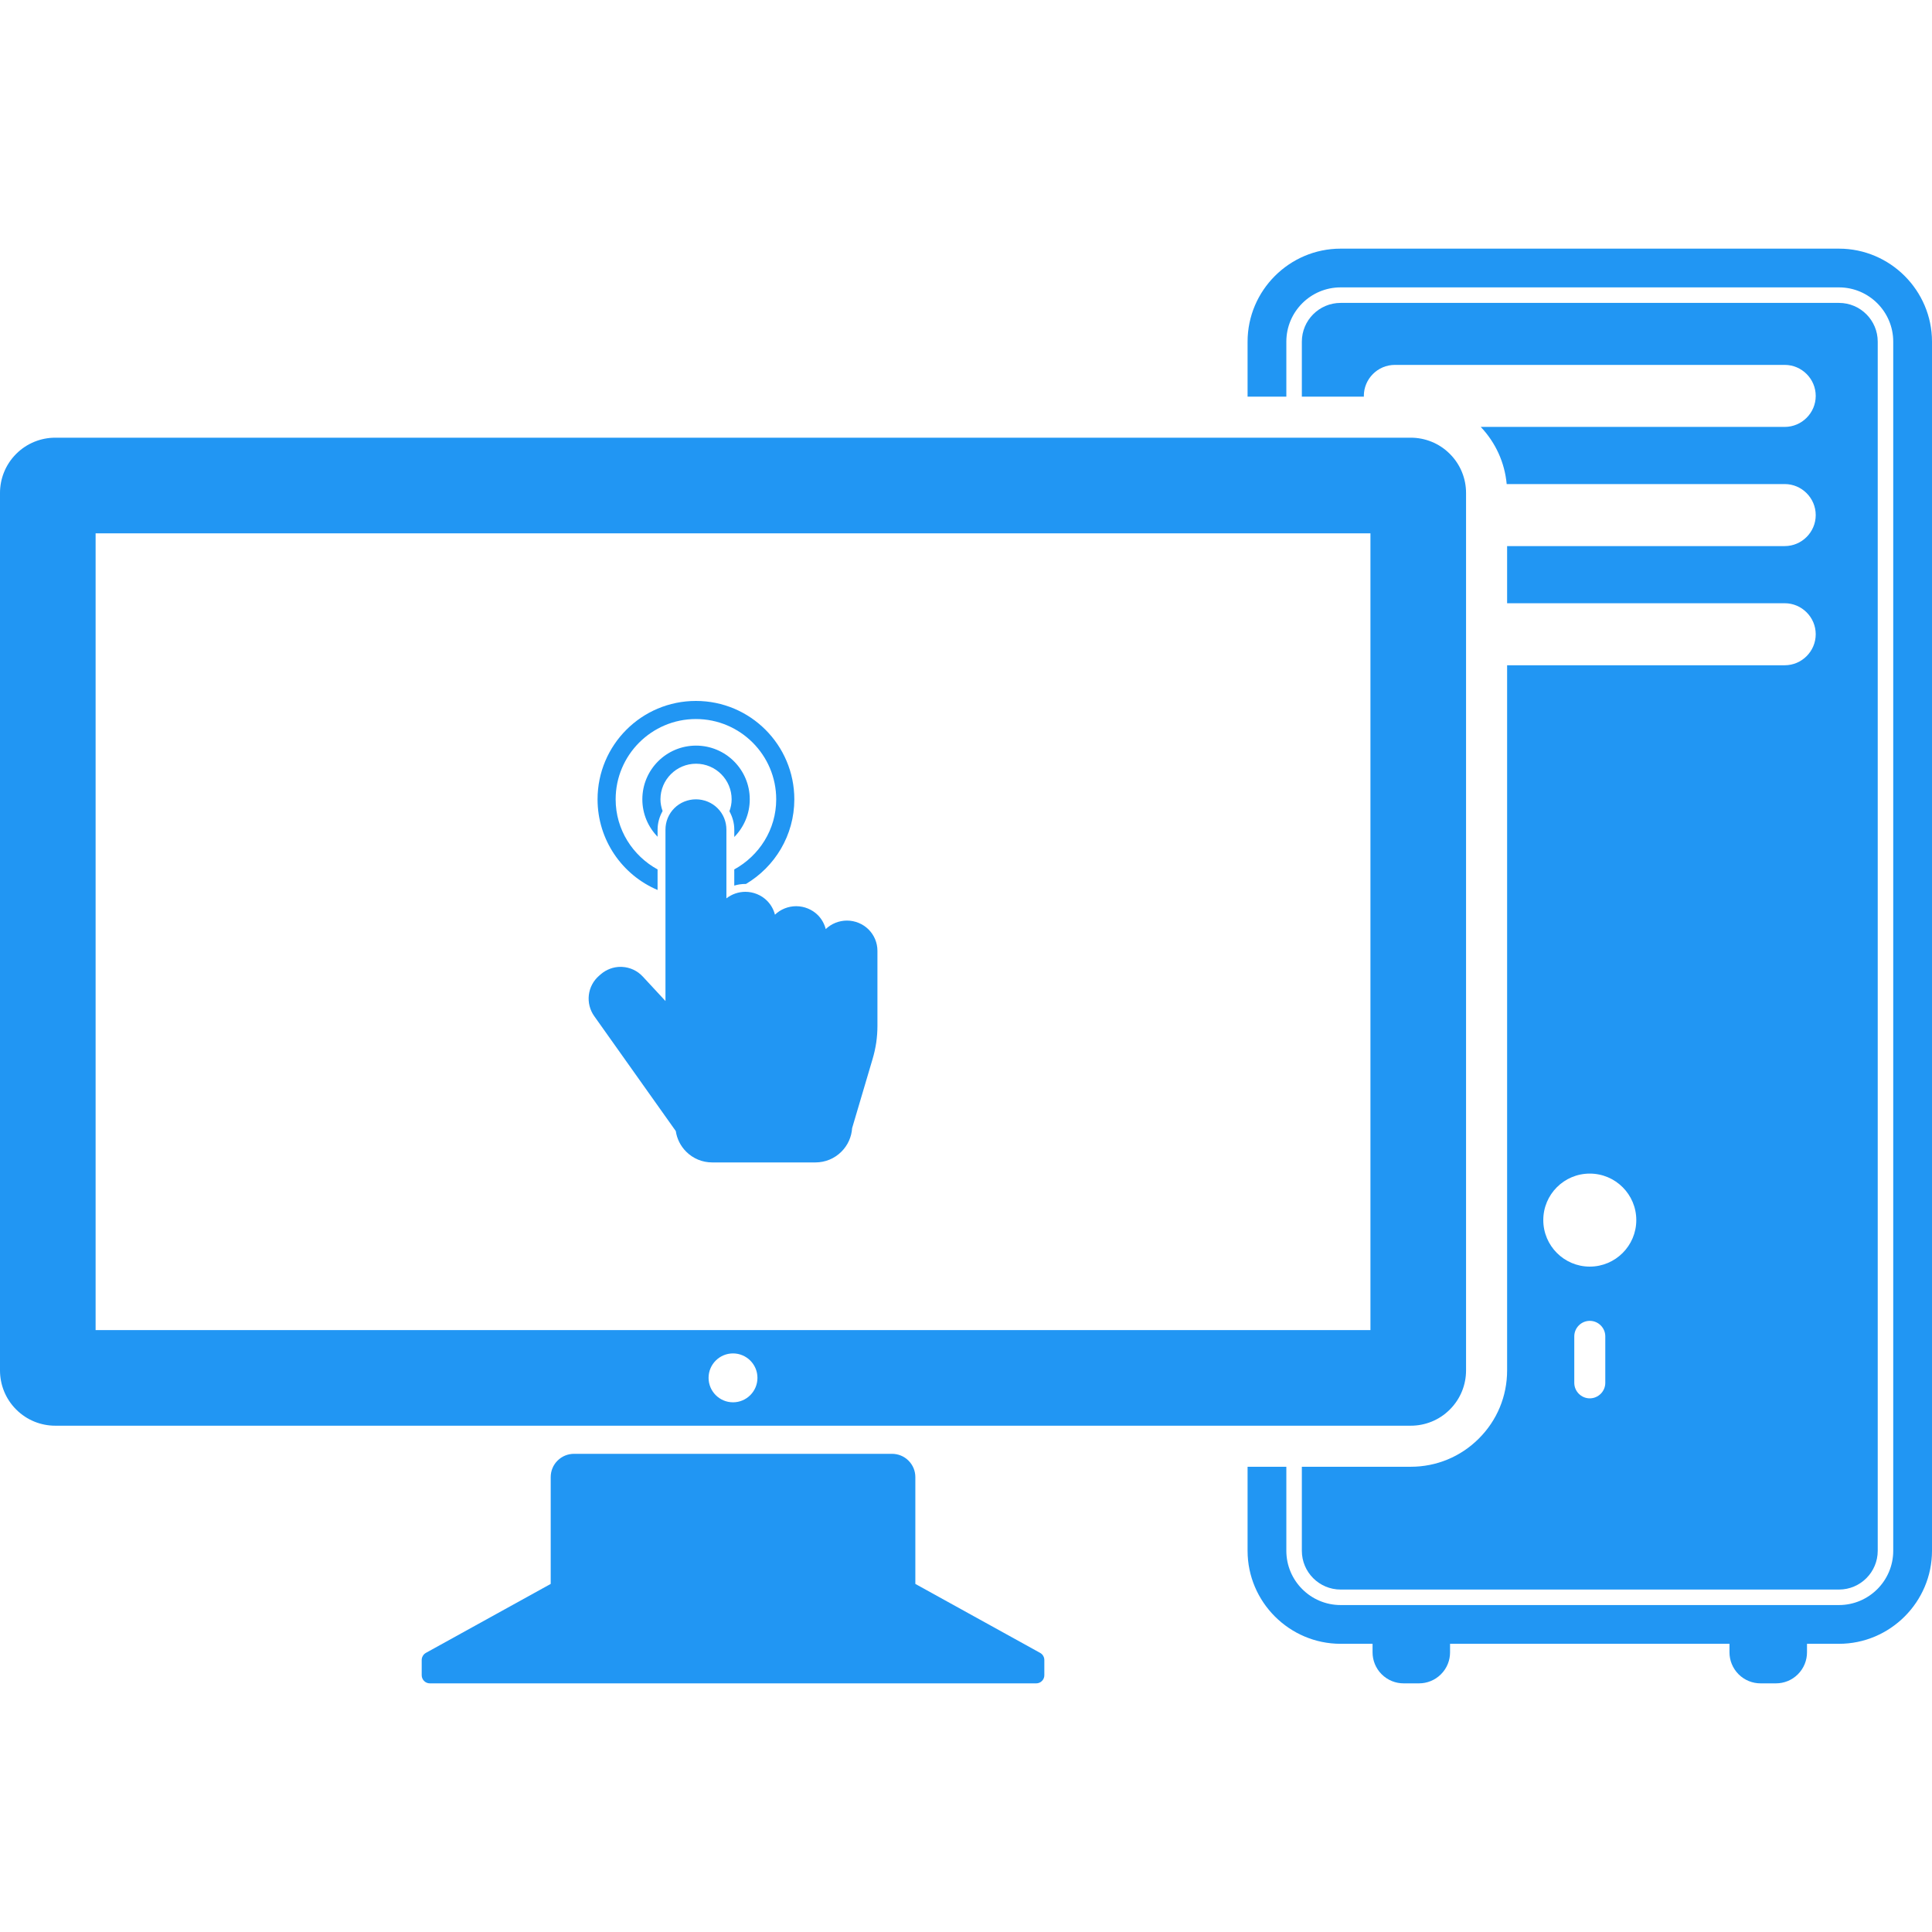
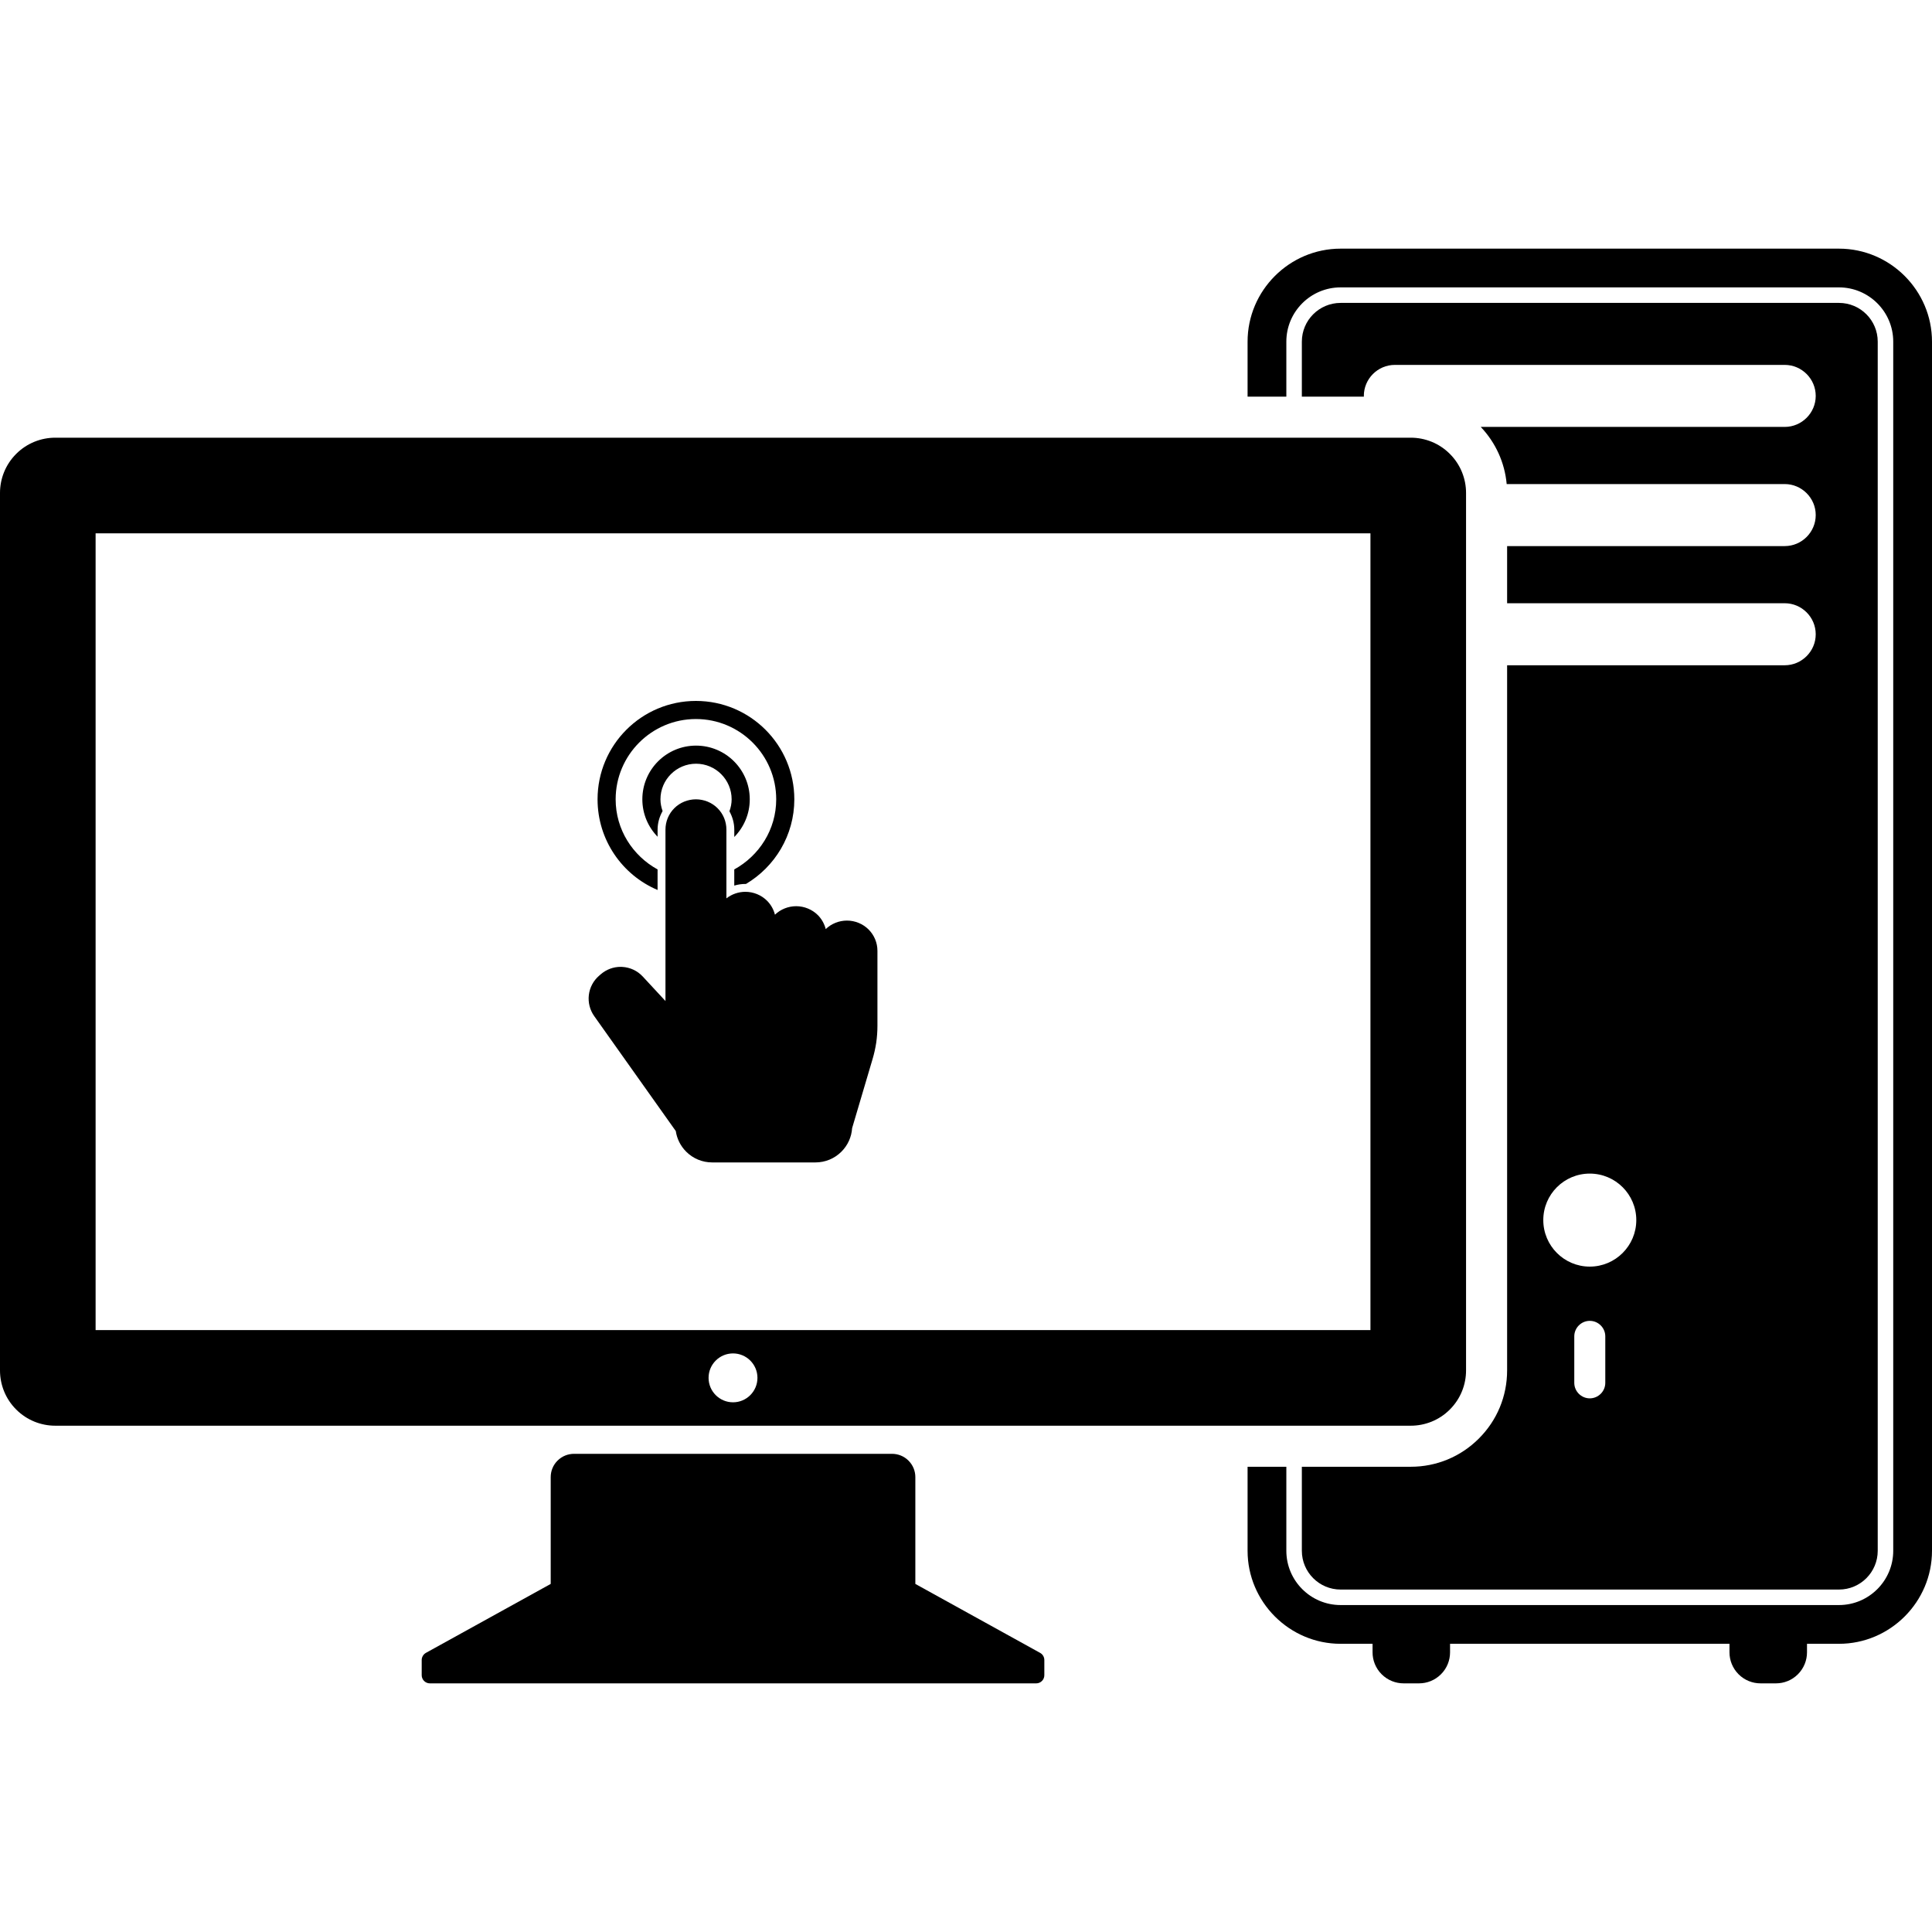
<svg xmlns="http://www.w3.org/2000/svg" enable-background="new 0 0 200 200" height="200px" id="Layer_1" version="1.1" viewBox="0 0 200 200" width="200px" xml:space="preserve">
  <g>
-     <path d="M94.756,163.967V152.91c0-0.618-0.235-1.234-0.707-1.704c-0.468-0.471-1.086-0.706-1.704-0.706H59.419   c-0.62,0-1.233,0.235-1.706,0.706c-0.47,0.47-0.704,1.086-0.704,1.704v11.057l-12.92,7.138c-0.125,0.073-0.238,0.175-0.316,0.312   c-0.081,0.135-0.119,0.283-0.119,0.429v1.57c0,0.216,0.083,0.432,0.248,0.597s0.381,0.248,0.597,0.248h62.768   c0.218,0,0.434-0.083,0.596-0.248c0.168-0.165,0.246-0.381,0.246-0.597v-1.57c0-0.146-0.037-0.294-0.116-0.429   c-0.079-0.137-0.188-0.238-0.32-0.312L94.756,163.967z" fill="#2196F3" />
-     <path d="M150.087,46.986c-1.114-1.117-2.581-1.676-4.044-1.676H5.722c-1.465,0-2.929,0.559-4.046,1.676   C0.558,48.105,0,49.569,0,51.033v90.831c0,1.466,0.558,2.931,1.676,4.049c1.117,1.117,2.582,1.675,4.046,1.675h140.321   c1.463,0,2.93-0.558,4.044-1.675c1.12-1.118,1.678-2.583,1.678-4.049V51.033C151.765,49.569,151.207,48.105,150.087,46.986z    M75.882,145.166c-1.396,0-2.531-1.135-2.531-2.532c0-1.395,1.134-2.529,2.531-2.529s2.529,1.135,2.529,2.529   C78.411,144.031,77.278,145.166,75.882,145.166z M141.868,137.689H9.897v-82.48h131.971V137.689z" fill="#2196F3" />
+     <path d="M94.756,163.967V152.91c0-0.618-0.235-1.234-0.707-1.704c-0.468-0.471-1.086-0.706-1.704-0.706H59.419   c-0.62,0-1.233,0.235-1.706,0.706c-0.47,0.47-0.704,1.086-0.704,1.704v11.057l-12.92,7.138c-0.125,0.073-0.238,0.175-0.316,0.312   c-0.081,0.135-0.119,0.283-0.119,0.429v1.57c0,0.216,0.083,0.432,0.248,0.597s0.381,0.248,0.597,0.248h62.768   c0.218,0,0.434-0.083,0.596-0.248c0.168-0.165,0.246-0.381,0.246-0.597v-1.57c0-0.146-0.037-0.294-0.116-0.429   c-0.079-0.137-0.188-0.238-0.32-0.312L94.756,163.967z" />
+     <path d="M150.087,46.986c-1.114-1.117-2.581-1.676-4.044-1.676H5.722c-1.465,0-2.929,0.559-4.046,1.676   C0.558,48.105,0,49.569,0,51.033v90.831c0,1.466,0.558,2.931,1.676,4.049c1.117,1.117,2.582,1.675,4.046,1.675h140.321   c1.463,0,2.93-0.558,4.044-1.675c1.12-1.118,1.678-2.583,1.678-4.049V51.033C151.765,49.569,151.207,48.105,150.087,46.986z    M75.882,145.166c-1.396,0-2.531-1.135-2.531-2.532c0-1.395,1.134-2.529,2.531-2.529s2.529,1.135,2.529,2.529   C78.411,144.031,77.278,145.166,75.882,145.166z M141.868,137.689H9.897v-82.48h131.971V137.689z" />
    <g>
-       <path d="M184.754,68.868h-28.738v72.995c0,2.667-1.037,5.172-2.926,7.055c-1.878,1.881-4.385,2.92-7.047,2.92    h-11.276v8.699c0,2.215,1.8,4.013,4.013,4.013h51.592c2.212,0,4.01-1.798,4.01-4.013V35.367c0-2.213-1.798-4.01-4.01-4.01h-51.592    c-2.213,0-4.013,1.797-4.013,4.01v5.692h6.426c-0.001-0.027-0.009-0.049-0.009-0.074c0-1.767,1.443-3.211,3.209-3.211h40.361    c1.764,0,3.209,1.444,3.209,3.211c0,1.766-1.445,3.209-3.209,3.209h-31.467c1.544,1.633,2.481,3.696,2.685,5.916h28.782    c1.764,0,3.209,1.446,3.209,3.212c0,1.765-1.445,3.209-3.209,3.209h-28.738v5.916h28.738c1.764,0,3.209,1.444,3.209,3.209    C187.963,67.424,186.518,68.868,184.754,68.868z M166.179,143.151c0,0.884-0.725,1.606-1.606,1.606    c-0.88,0-1.604-0.723-1.604-1.606v-4.813c0-0.883,0.725-1.604,1.604-1.604c0.882,0,1.606,0.722,1.606,1.604V143.151z     M164.572,131.119c-2.657,0-4.811-2.159-4.811-4.816c0-2.659,2.153-4.813,4.811-4.813c2.656,0,4.816,2.154,4.816,4.813    C169.389,128.96,167.229,131.119,164.572,131.119z" fill="#2196F3" />
-       <path d="M190.371,25.74h-51.592c-5.298,0-9.63,4.331-9.63,9.627v5.692h4.013v-5.692    c0-3.098,2.519-5.617,5.617-5.617h51.592c3.095,0,5.616,2.52,5.616,5.617v125.17c0,3.098-2.521,5.617-5.616,5.617h-51.592    c-3.099,0-5.617-2.52-5.617-5.617v-8.699h-4.013v8.699c0,5.297,4.332,9.629,9.63,9.629h3.308v0.883c0,0.82,0.314,1.642,0.94,2.269    c0.629,0.628,1.449,0.942,2.269,0.942h1.604c0.821,0,1.643-0.314,2.269-0.942c0.629-0.627,0.94-1.448,0.94-2.269v-0.883h28.926    v0.883c0,0.82,0.317,1.642,0.94,2.269c0.628,0.628,1.449,0.942,2.271,0.942h1.604c0.822,0,1.644-0.314,2.27-0.942    c0.626-0.627,0.94-1.448,0.94-2.269v-0.883h3.311c5.294,0,9.629-4.332,9.629-9.629V35.367C200,30.071,195.665,25.74,190.371,25.74    z" fill="#2196F3" />
+       <path d="M184.754,68.868h-28.738v72.995c0,2.667-1.037,5.172-2.926,7.055c-1.878,1.881-4.385,2.92-7.047,2.92    h-11.276v8.699c0,2.215,1.8,4.013,4.013,4.013h51.592c2.212,0,4.01-1.798,4.01-4.013V35.367c0-2.213-1.798-4.01-4.01-4.01h-51.592    c-2.213,0-4.013,1.797-4.013,4.01v5.692h6.426c-0.001-0.027-0.009-0.049-0.009-0.074c0-1.767,1.443-3.211,3.209-3.211h40.361    c1.764,0,3.209,1.444,3.209,3.211c0,1.766-1.445,3.209-3.209,3.209h-31.467c1.544,1.633,2.481,3.696,2.685,5.916h28.782    c1.764,0,3.209,1.446,3.209,3.212c0,1.765-1.445,3.209-3.209,3.209h-28.738v5.916h28.738c1.764,0,3.209,1.444,3.209,3.209    C187.963,67.424,186.518,68.868,184.754,68.868z M166.179,143.151c0,0.884-0.725,1.606-1.606,1.606    c-0.88,0-1.604-0.723-1.604-1.606v-4.813c0-0.883,0.725-1.604,1.604-1.604c0.882,0,1.606,0.722,1.606,1.604V143.151z     M164.572,131.119c-2.657,0-4.811-2.159-4.811-4.816c0-2.659,2.153-4.813,4.811-4.813c2.656,0,4.816,2.154,4.816,4.813    C169.389,128.96,167.229,131.119,164.572,131.119z" />
+       <path d="M190.371,25.74h-51.592c-5.298,0-9.63,4.331-9.63,9.627v5.692h4.013v-5.692    c0-3.098,2.519-5.617,5.617-5.617h51.592c3.095,0,5.616,2.52,5.616,5.617v125.17c0,3.098-2.521,5.617-5.616,5.617h-51.592    c-3.099,0-5.617-2.52-5.617-5.617v-8.699h-4.013v8.699c0,5.297,4.332,9.629,9.63,9.629h3.308v0.883c0,0.82,0.314,1.642,0.94,2.269    c0.629,0.628,1.449,0.942,2.269,0.942h1.604c0.821,0,1.643-0.314,2.269-0.942c0.629-0.627,0.94-1.448,0.94-2.269v-0.883h28.926    v0.883c0,0.82,0.317,1.642,0.94,2.269c0.628,0.628,1.449,0.942,2.271,0.942h1.604c0.822,0,1.644-0.314,2.27-0.942    c0.626-0.627,0.94-1.448,0.94-2.269v-0.883h3.311c5.294,0,9.629-4.332,9.629-9.629V35.367C200,30.071,195.665,25.74,190.371,25.74    z" />
    </g>
    <g>
-       <path d="M89.912,96.217c-0.583-0.581-1.396-0.919-2.235-0.919c-0.821,0-1.617,0.322-2.197,0.881    c-0.14-0.543-0.417-1.045-0.821-1.452c-0.588-0.582-1.403-0.918-2.24-0.918c-0.82,0-1.617,0.321-2.197,0.88    c-0.135-0.543-0.416-1.042-0.824-1.451c-0.583-0.58-1.398-0.918-2.237-0.918c-0.715,0-1.411,0.246-1.964,0.678v-7.115    c0-0.837-0.324-1.628-0.918-2.22c-0.582-0.583-1.398-0.917-2.237-0.917c-0.837,0-1.652,0.333-2.235,0.917    c-0.592,0.591-0.918,1.382-0.918,2.22v17.743l-2.347-2.532c-0.556-0.601-1.311-0.953-2.125-1c-0.06-0.001-0.117-0.006-0.175-0.006    c-0.753,0-1.48,0.275-2.051,0.768l-0.171,0.149c-0.593,0.513-0.971,1.222-1.063,1.997c-0.092,0.776,0.108,1.555,0.559,2.19    l8.442,11.896c0.119,0.805,0.49,1.546,1.074,2.131c0.721,0.72,1.677,1.115,2.696,1.115h10.682c1.017,0,1.978-0.396,2.696-1.115    c0.656-0.658,1.045-1.516,1.105-2.433l2.119-7.159c0.165-0.557,0.291-1.125,0.378-1.697c0.081-0.571,0.124-1.153,0.124-1.729    v-7.77C90.832,97.597,90.505,96.81,89.912,96.217z" fill="#2196F3" />
-       <path d="M61.859,82.746c0-5.624,4.56-10.186,10.183-10.186c5.625,0,10.186,4.563,10.186,10.186    c0,3.733-2.018,6.99-5.014,8.766c-0.019,0-0.036-0.006-0.054-0.006c-0.391,0-0.778,0.06-1.149,0.17v-1.673    c2.572-1.414,4.342-4.118,4.342-7.257c0-4.583-3.727-8.312-8.312-8.312c-4.582,0-8.309,3.729-8.309,8.312    c0,3.139,1.767,5.841,4.34,7.257v2.127C64.42,90.583,61.859,86.962,61.859,82.746z M77.615,82.746c0-3.071-2.491-5.56-5.56-5.56    c-3.071,0-5.56,2.489-5.56,5.56c0,1.509,0.604,2.872,1.579,3.873v-0.735c0-0.688,0.19-1.339,0.518-1.924    c-0.135-0.381-0.222-0.785-0.222-1.214c0-2.032,1.652-3.686,3.686-3.686c2.032,0,3.683,1.654,3.683,3.686    c0,0.438-0.089,0.85-0.229,1.239c0.318,0.577,0.503,1.22,0.503,1.898v0.762C77,85.641,77.615,84.267,77.615,82.746z" fill="#2196F3" />
+       <path d="M89.912,96.217c-0.583-0.581-1.396-0.919-2.235-0.919c-0.821,0-1.617,0.322-2.197,0.881    c-0.14-0.543-0.417-1.045-0.821-1.452c-0.588-0.582-1.403-0.918-2.24-0.918c-0.82,0-1.617,0.321-2.197,0.88    c-0.135-0.543-0.416-1.042-0.824-1.451c-0.583-0.58-1.398-0.918-2.237-0.918c-0.715,0-1.411,0.246-1.964,0.678v-7.115    c0-0.837-0.324-1.628-0.918-2.22c-0.582-0.583-1.398-0.917-2.237-0.917c-0.837,0-1.652,0.333-2.235,0.917    c-0.592,0.591-0.918,1.382-0.918,2.22v17.743l-2.347-2.532c-0.556-0.601-1.311-0.953-2.125-1c-0.06-0.001-0.117-0.006-0.175-0.006    c-0.753,0-1.48,0.275-2.051,0.768l-0.171,0.149c-0.593,0.513-0.971,1.222-1.063,1.997c-0.092,0.776,0.108,1.555,0.559,2.19    l8.442,11.896c0.119,0.805,0.49,1.546,1.074,2.131c0.721,0.72,1.677,1.115,2.696,1.115h10.682c1.017,0,1.978-0.396,2.696-1.115    c0.656-0.658,1.045-1.516,1.105-2.433l2.119-7.159c0.165-0.557,0.291-1.125,0.378-1.697c0.081-0.571,0.124-1.153,0.124-1.729    v-7.77C90.832,97.597,90.505,96.81,89.912,96.217z" />
+       <path d="M61.859,82.746c0-5.624,4.56-10.186,10.183-10.186c5.625,0,10.186,4.563,10.186,10.186    c0,3.733-2.018,6.99-5.014,8.766c-0.019,0-0.036-0.006-0.054-0.006c-0.391,0-0.778,0.06-1.149,0.17v-1.673    c2.572-1.414,4.342-4.118,4.342-7.257c0-4.583-3.727-8.312-8.312-8.312c-4.582,0-8.309,3.729-8.309,8.312    c0,3.139,1.767,5.841,4.34,7.257v2.127C64.42,90.583,61.859,86.962,61.859,82.746z M77.615,82.746c0-3.071-2.491-5.56-5.56-5.56    c-3.071,0-5.56,2.489-5.56,5.56c0,1.509,0.604,2.872,1.579,3.873v-0.735c0-0.688,0.19-1.339,0.518-1.924    c-0.135-0.381-0.222-0.785-0.222-1.214c0-2.032,1.652-3.686,3.686-3.686c2.032,0,3.683,1.654,3.683,3.686    c0,0.438-0.089,0.85-0.229,1.239c0.318,0.577,0.503,1.22,0.503,1.898v0.762C77,85.641,77.615,84.267,77.615,82.746z" />
    </g>
  </g>
</svg>
